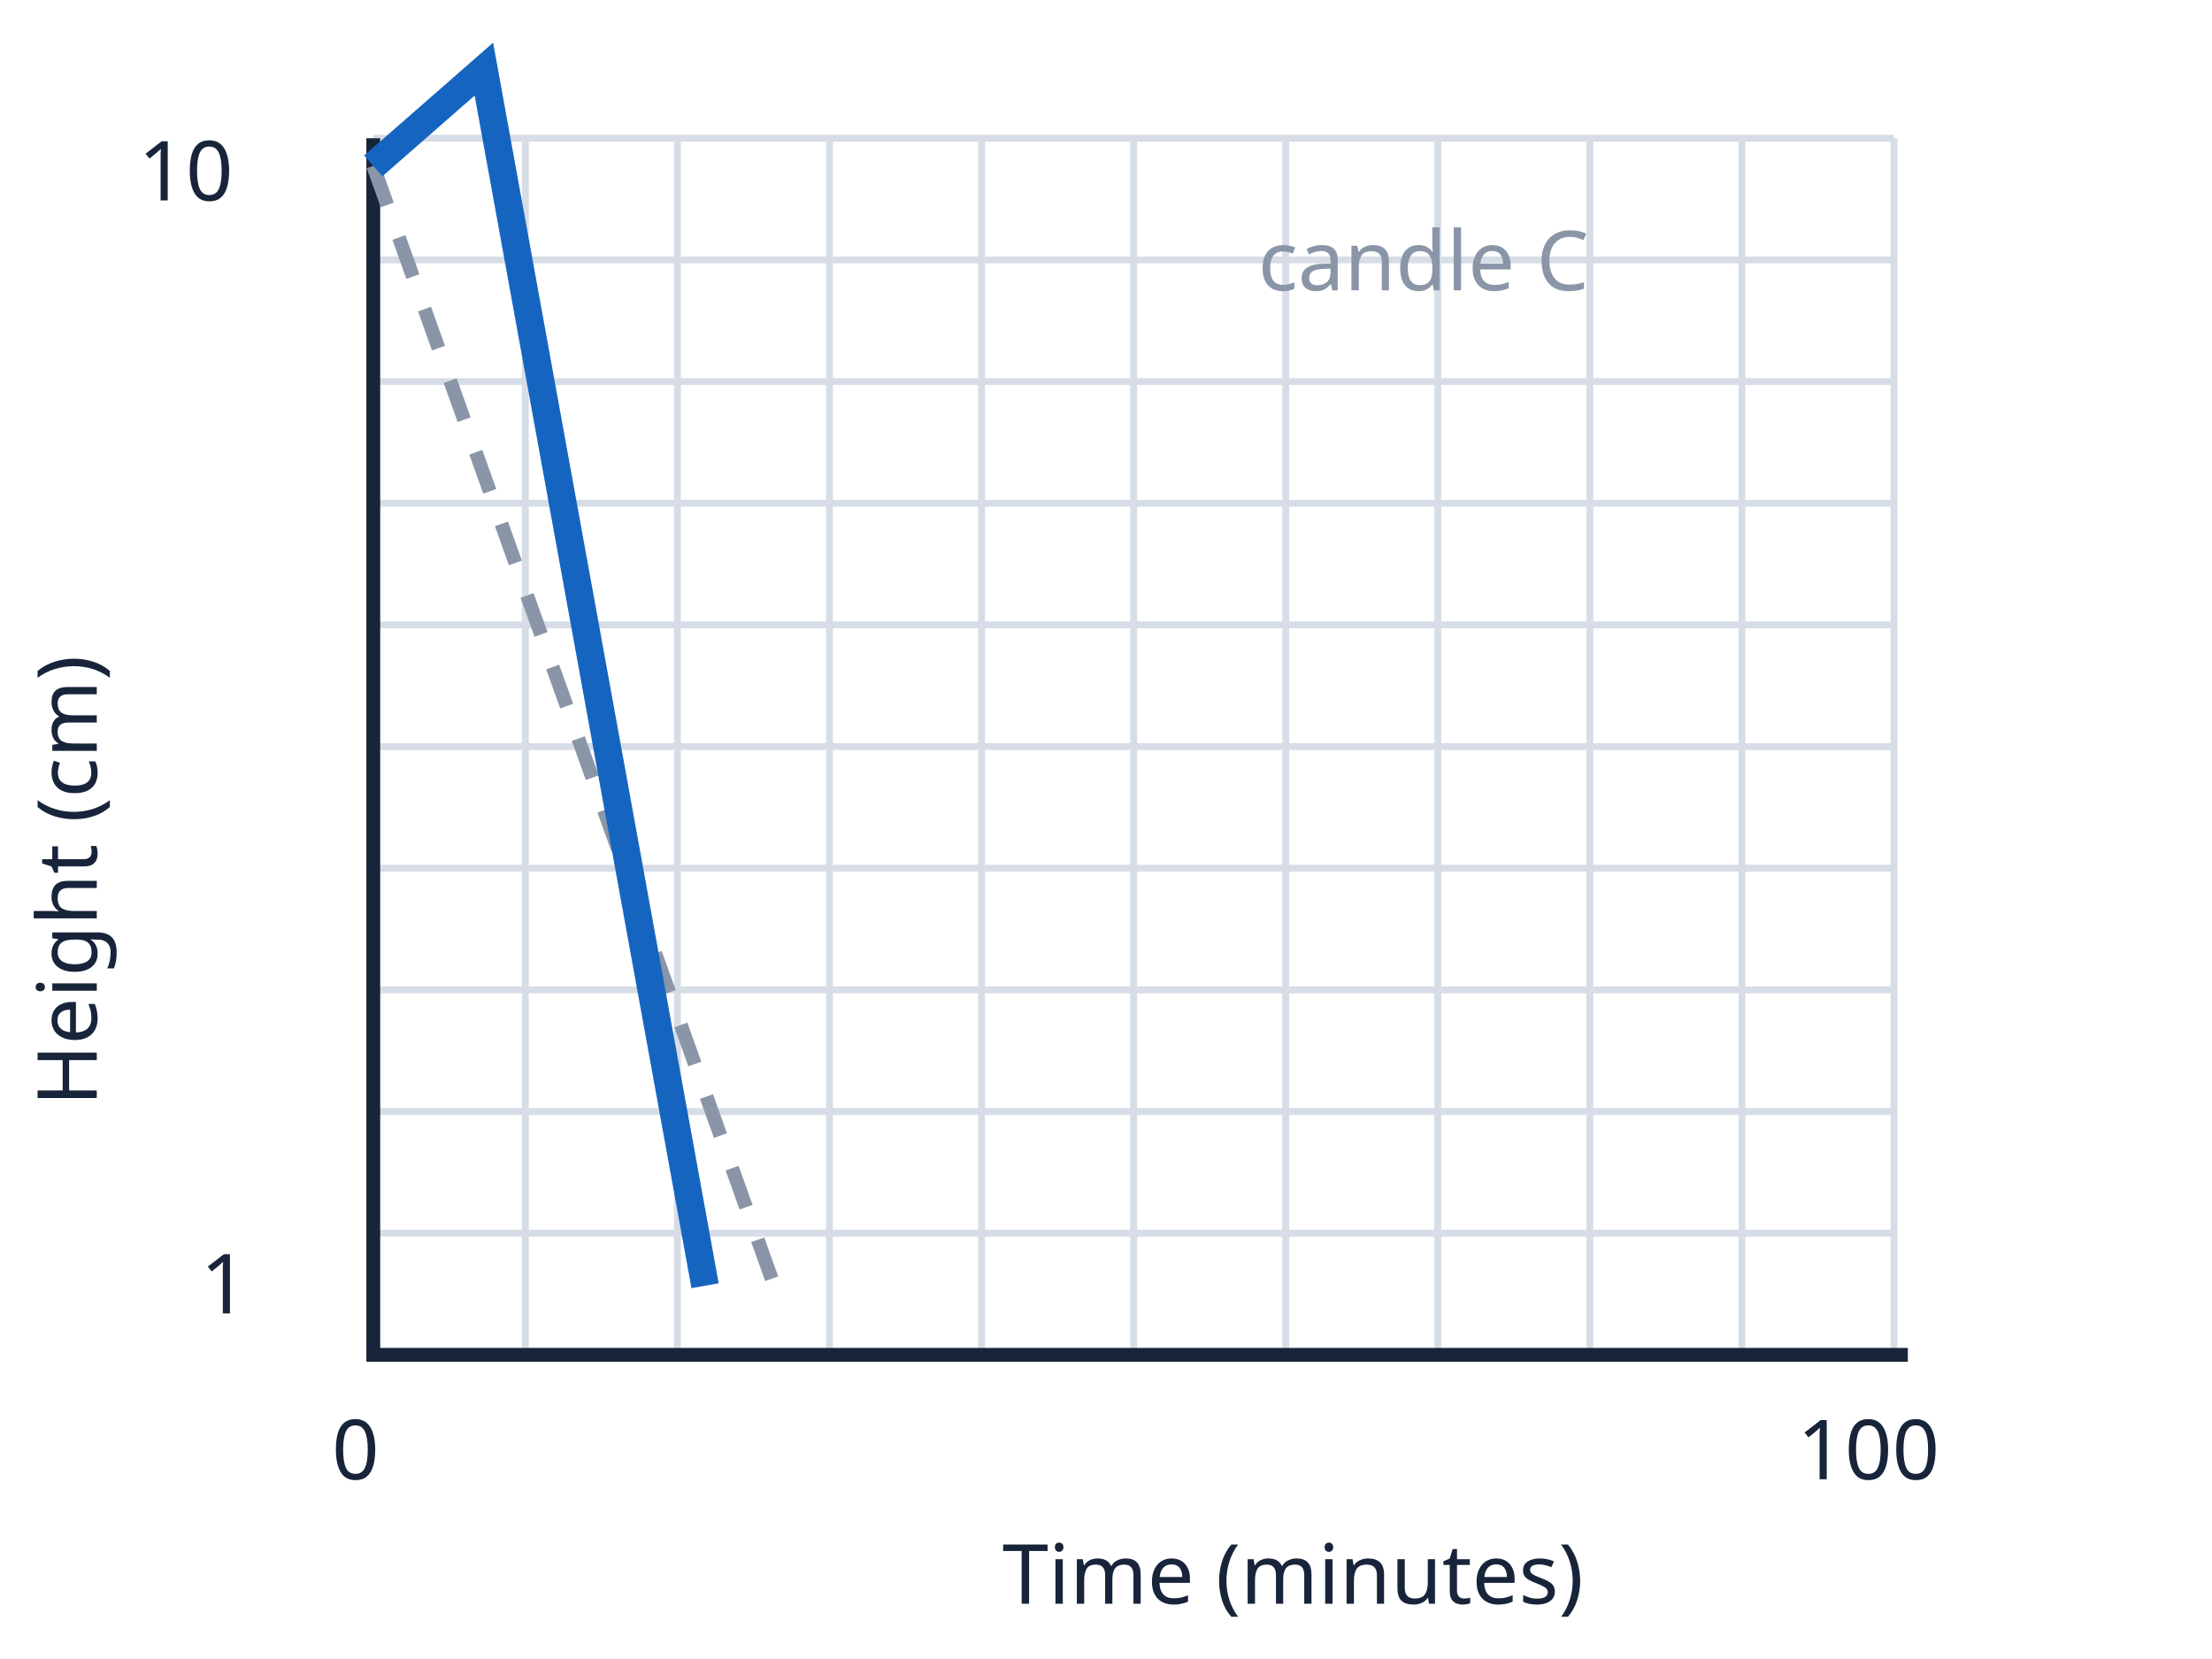
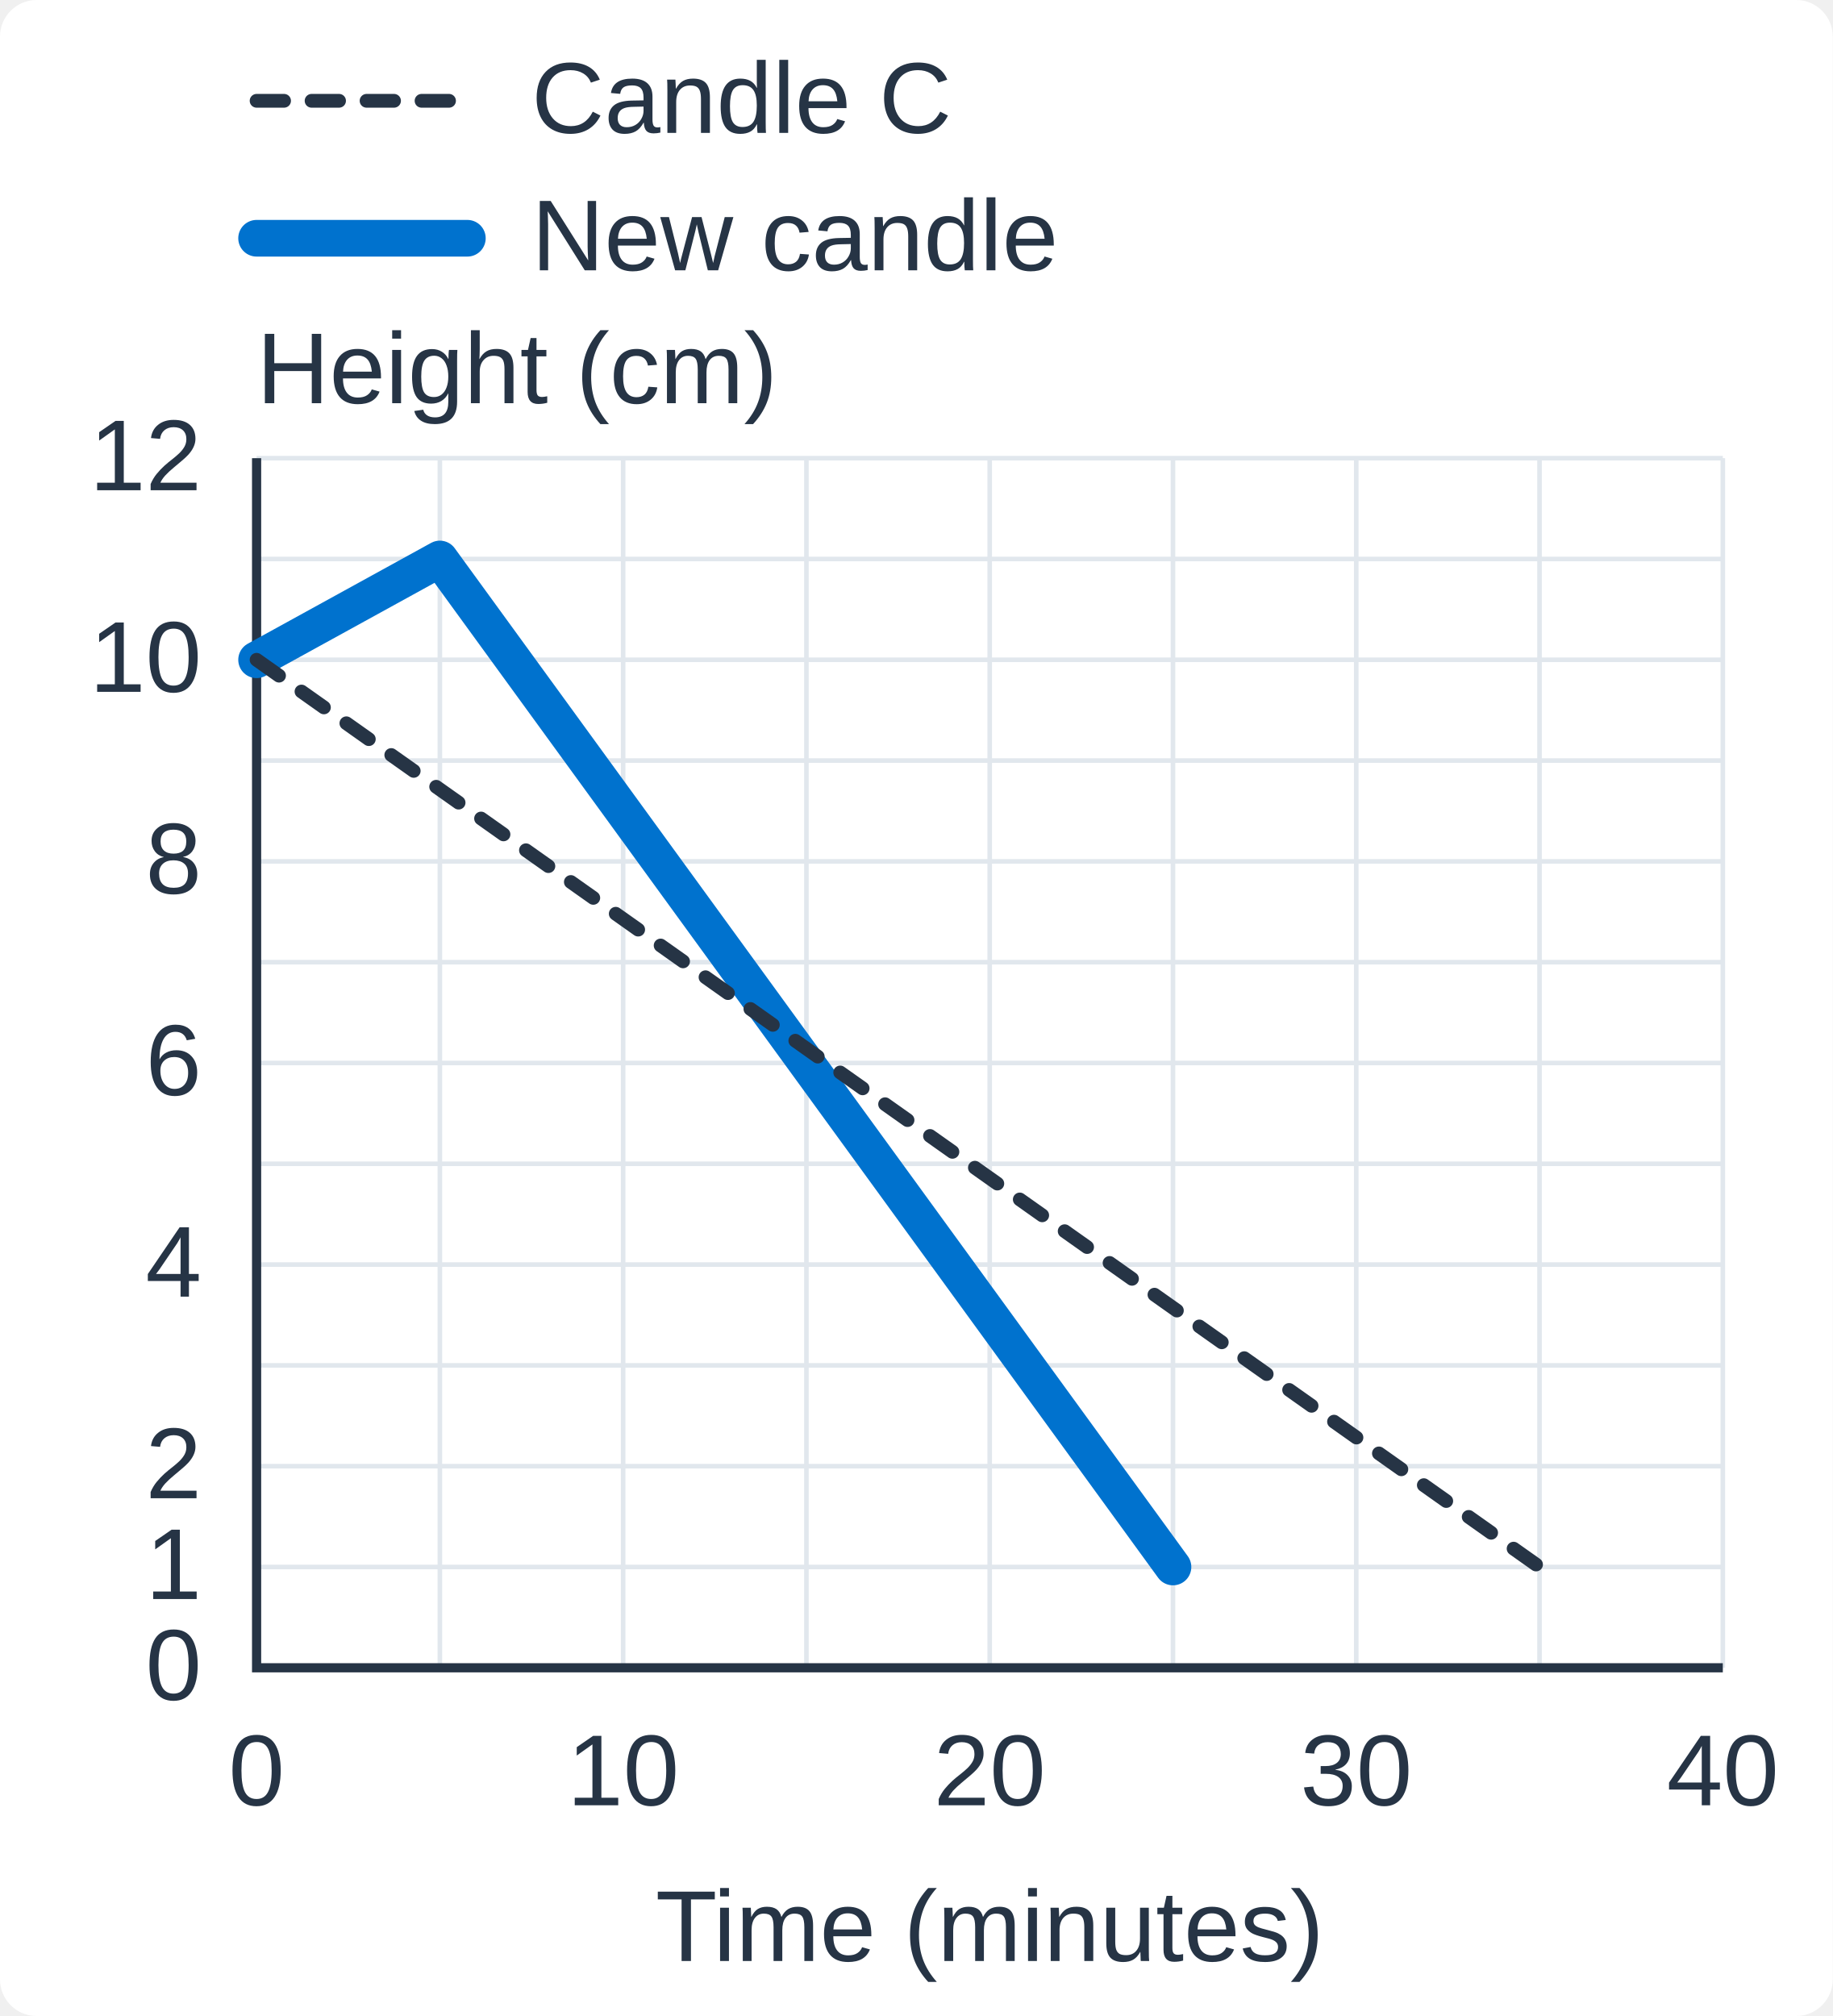
- <svg xmlns="http://www.w3.org/2000/svg" width="320" height="240" viewBox="0 0 320 240" role="img" aria-label="Incorrect upward trend">
-   <rect width="320" height="240" fill="white" />
-   <g stroke="#d7dde7" stroke-width="1">
-     <line x1="54" y1="20" x2="54" y2="196" />
-     <line x1="76" y1="20" x2="76" y2="196" />
-     <line x1="98" y1="20" x2="98" y2="196" />
-     <line x1="120" y1="20" x2="120" y2="196" />
-     <line x1="142" y1="20" x2="142" y2="196" />
-     <line x1="164" y1="20" x2="164" y2="196" />
-     <line x1="186" y1="20" x2="186" y2="196" />
-     <line x1="208" y1="20" x2="208" y2="196" />
-     <line x1="230" y1="20" x2="230" y2="196" />
-     <line x1="252" y1="20" x2="252" y2="196" />
-     <line x1="274" y1="20" x2="274" y2="196" />
-     <line x1="54" y1="20" x2="274" y2="20" />
-     <line x1="54" y1="37.6" x2="274" y2="37.6" />
-     <line x1="54" y1="55.2" x2="274" y2="55.2" />
-     <line x1="54" y1="72.8" x2="274" y2="72.8" />
-     <line x1="54" y1="90.4" x2="274" y2="90.4" />
-     <line x1="54" y1="108" x2="274" y2="108" />
-     <line x1="54" y1="125.6" x2="274" y2="125.6" />
-     <line x1="54" y1="143.2" x2="274" y2="143.2" />
-     <line x1="54" y1="160.8" x2="274" y2="160.8" />
-     <line x1="54" y1="178.4" x2="274" y2="178.4" />
-     <line x1="54" y1="196" x2="274" y2="196" />
+ <svg xmlns="http://www.w3.org/2000/svg" width="400" height="440" viewBox="0 0 400 440" role="img" aria-labelledby="title desc">
+   <rect width="400" height="440" rx="8" fill="#fff" />
+   <g font-family="Arial, sans-serif" font-size="22" fill="#263445">
+     <path d="M56 22 H102" fill="none" stroke="#263445" stroke-width="3" stroke-dasharray="6 6" stroke-linecap="round" />
+     <text x="116" y="29">Candle C</text>
+     <path d="M56 52 H102" fill="none" stroke="#0072ce" stroke-width="8" stroke-linecap="round" />
+     <text x="116" y="59">New candle</text>
+     <text x="56" y="88">Height (cm)</text>
  </g>
-   <g stroke="#18243a" stroke-width="2" fill="none">
-     <path d="M54 20 V196 H276" />
-     <path d="M54 24 L112 186" stroke="#8a96a8" stroke-dasharray="6 5" />
-     <path d="M 54 24 L 70 10 L 102 186" stroke="#1565c0" stroke-width="4" />
+   <g stroke="#e1e7ed" stroke-width="1">
+     <path d="M56 100 V364" />
+     <path d="M96 100 V364" />
+     <path d="M136 100 V364" />
+     <path d="M176 100 V364" />
+     <path d="M216 100 V364" />
+     <path d="M256 100 V364" />
+     <path d="M296 100 V364" />
+     <path d="M336 100 V364" />
+     <path d="M376 100 V364" />
+     <path d="M56 364 H376" />
+     <path d="M56 342 H376" />
+     <path d="M56 320 H376" />
+     <path d="M56 298 H376" />
+     <path d="M56 276 H376" />
+     <path d="M56 254 H376" />
+     <path d="M56 232 H376" />
+     <path d="M56 210 H376" />
+     <path d="M56 188 H376" />
+     <path d="M56 166 H376" />
+     <path d="M56 144 H376" />
+     <path d="M56 122 H376" />
+     <path d="M56 100 H376" />
  </g>
-   <g fill="#18243a" font-family="system-ui, sans-serif" font-size="12">
-     <text x="20" y="29">10</text>
-     <text x="29" y="190">1</text>
-     <text x="48" y="214">0</text>
-     <text x="260" y="214">100</text>
-     <text x="145" y="232">Time (minutes)</text>
-     <text transform="translate(14 160) rotate(-90)">Height (cm)</text>
-     <text x="182" y="42" fill="#8a96a8">candle C</text>
+   <path d="M56 100 V364 H376" fill="none" stroke="#263445" stroke-width="2" />
+   <g fill="#263445" font-family="Arial, sans-serif" font-size="22" text-anchor="end">
+     <text x="44" y="371">0</text>
+     <text x="44" y="349">1</text>
+     <text x="44" y="327">2</text>
+     <text x="44" y="283">4</text>
+     <text x="44" y="239">6</text>
+     <text x="44" y="195">8</text>
+     <text x="44" y="151">10</text>
+     <text x="44" y="107">12</text>
  </g>
+   <g fill="#263445" font-family="Arial, sans-serif" font-size="22" text-anchor="middle">
+     <text x="56" y="394">0</text>
+     <text x="136" y="394">10</text>
+     <text x="216" y="394">20</text>
+     <text x="296" y="394">30</text>
+     <text x="376" y="394">40</text>
+     <text x="216" y="428">Time (minutes)</text>
+   </g>
+   <path d="M56 144 L96 122 L256 342" fill="none" stroke="#0072ce" stroke-width="8" stroke-linecap="round" stroke-linejoin="round" />
+   <path d="M56 144 L336 342" fill="none" stroke="#263445" stroke-width="3" stroke-dasharray="6 6" stroke-linecap="round" />
</svg>
